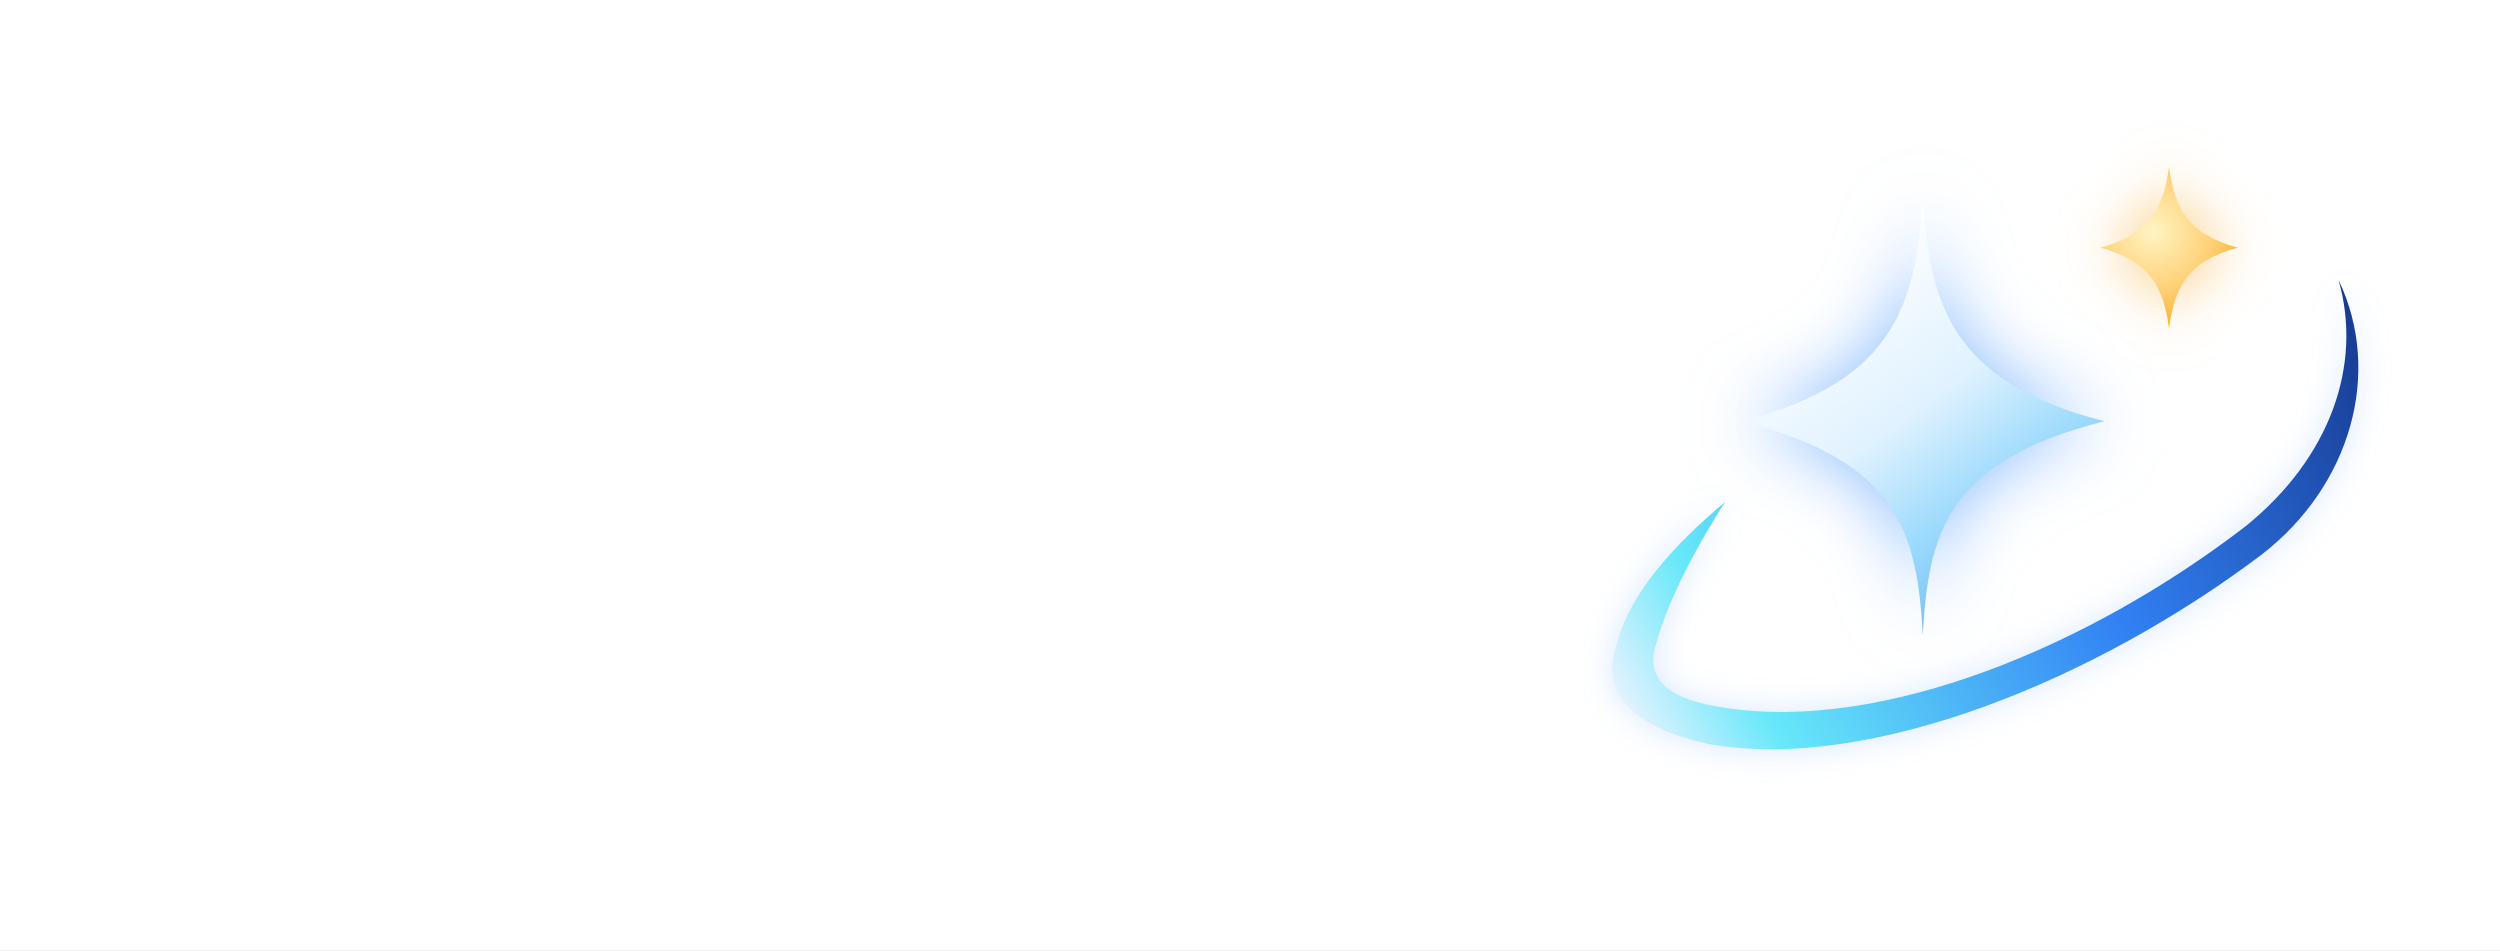
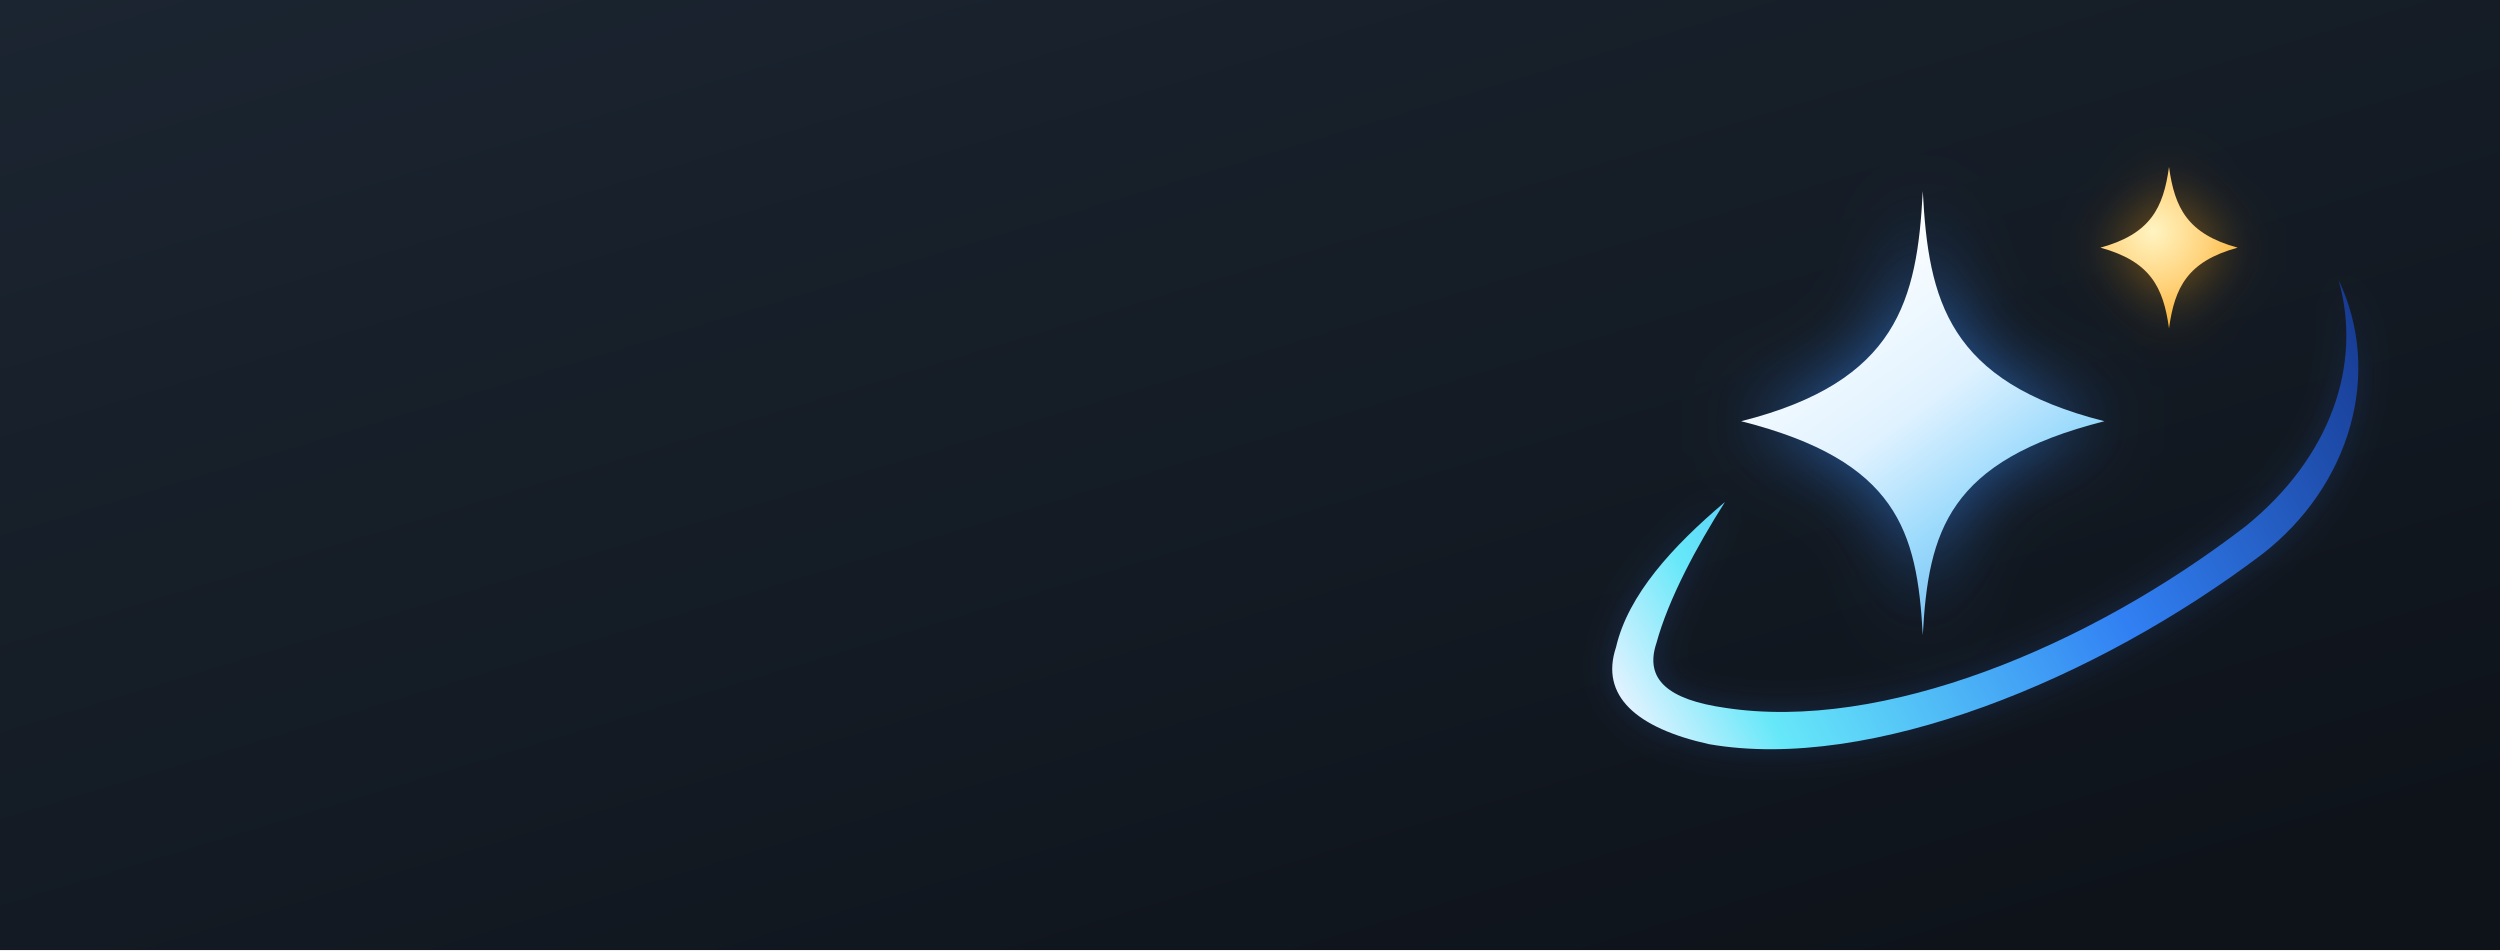
<svg xmlns="http://www.w3.org/2000/svg" width="150" height="57" viewBox="0 0 150 57">
  <defs>
    <linearGradient id="panel" x2="0.8" y2="1">
      <stop stop-color="#1B2531" />
      <stop offset="1" stop-color="#0E131A" />
    </linearGradient>
  </defs>
-   <rect width="150" height="57" fill="#FFFFFF" />
+   <rect width="150" height="57" fill="url(#panel)" />
  <svg x="88" y="-5" width="62" height="62" viewBox="0 0 256 256" fill="none">
    <defs>
      <linearGradient id="mizarStar" x1="84" y1="89" x2="139" y2="164" gradientUnits="userSpaceOnUse">
        <stop stop-color="#FFFFFF" />
        <stop offset="0.46" stop-color="#E0F2FF" />
        <stop offset="0.75" stop-color="#9BDAFC" />
        <stop offset="1" stop-color="#76BDF1" />
      </linearGradient>
      <radialGradient id="alcorStar" cx="0" cy="0" r="1" gradientUnits="userSpaceOnUse" gradientTransform="translate(170 78) rotate(48) scale(31)">
        <stop stop-color="#FFF4C2" />
        <stop offset="0.45" stop-color="#FFD27A" />
        <stop offset="1" stop-color="#F59E0B" />
      </radialGradient>
      <linearGradient id="orbit" x1="39" y1="194" x2="219" y2="93" gradientUnits="userSpaceOnUse">
        <stop stop-color="#E0F2FF" />
        <stop offset="0.14" stop-color="#67E8F9" />
        <stop offset="0.57" stop-color="#3180F3" />
        <stop offset="1" stop-color="#173A91" />
      </linearGradient>
      <filter id="mainGlow" x="44" y="46" width="142" height="155" filterUnits="userSpaceOnUse" color-interpolation-filters="sRGB">
        <feGaussianBlur stdDeviation="9" />
      </filter>
      <filter id="alcorGlow" x="138" y="45" width="73" height="76" filterUnits="userSpaceOnUse" color-interpolation-filters="sRGB">
        <feGaussianBlur stdDeviation="7" />
      </filter>
      <filter id="orbitGlow" x="24" y="77" width="214" height="150" filterUnits="userSpaceOnUse" color-interpolation-filters="sRGB">
        <feGaussianBlur stdDeviation="4" />
      </filter>
      <path id="mainStarPath" d="M113 68C114.4 95 119.2 115.2 158 125C119.2 134.8 114.4 152.3 113 178C111.6 152.3 106.8 134.8 68 125C106.8 115.2 111.6 95 113 68Z" />
      <path id="alcorPath" d="M174 62C175.4 72.2 178.6 78.6 191 82C178.6 85.4 175.4 91.8 174 102C172.6 91.8 169.4 85.4 157 82C169.4 78.6 172.6 72.2 174 62Z" />
      <path id="orbitRibbon" d="M64 145C51 156 40 168 37 181C33 193 42 201 60 205C100 212 156 189 197 158C219 141 227 113 216 90C222 111 214 134 193 151C154 181 103 202 64 196C50 194 44 189 47 180C50 169 57 156 64 145Z" />
    </defs>
    <use href="#orbitRibbon" fill="#2F7FFF" opacity="0.18" filter="url(#orbitGlow)" />
    <use href="#mainStarPath" fill="#368DFF" opacity="0.58" filter="url(#mainGlow)" />
    <use href="#alcorPath" fill="#F59E0B" opacity="0.52" filter="url(#alcorGlow)" />
    <use href="#orbitRibbon" fill="url(#orbit)" />
    <use href="#mainStarPath" fill="url(#mizarStar)" />
    <use href="#alcorPath" fill="url(#alcorStar)" />
  </svg>
</svg>
